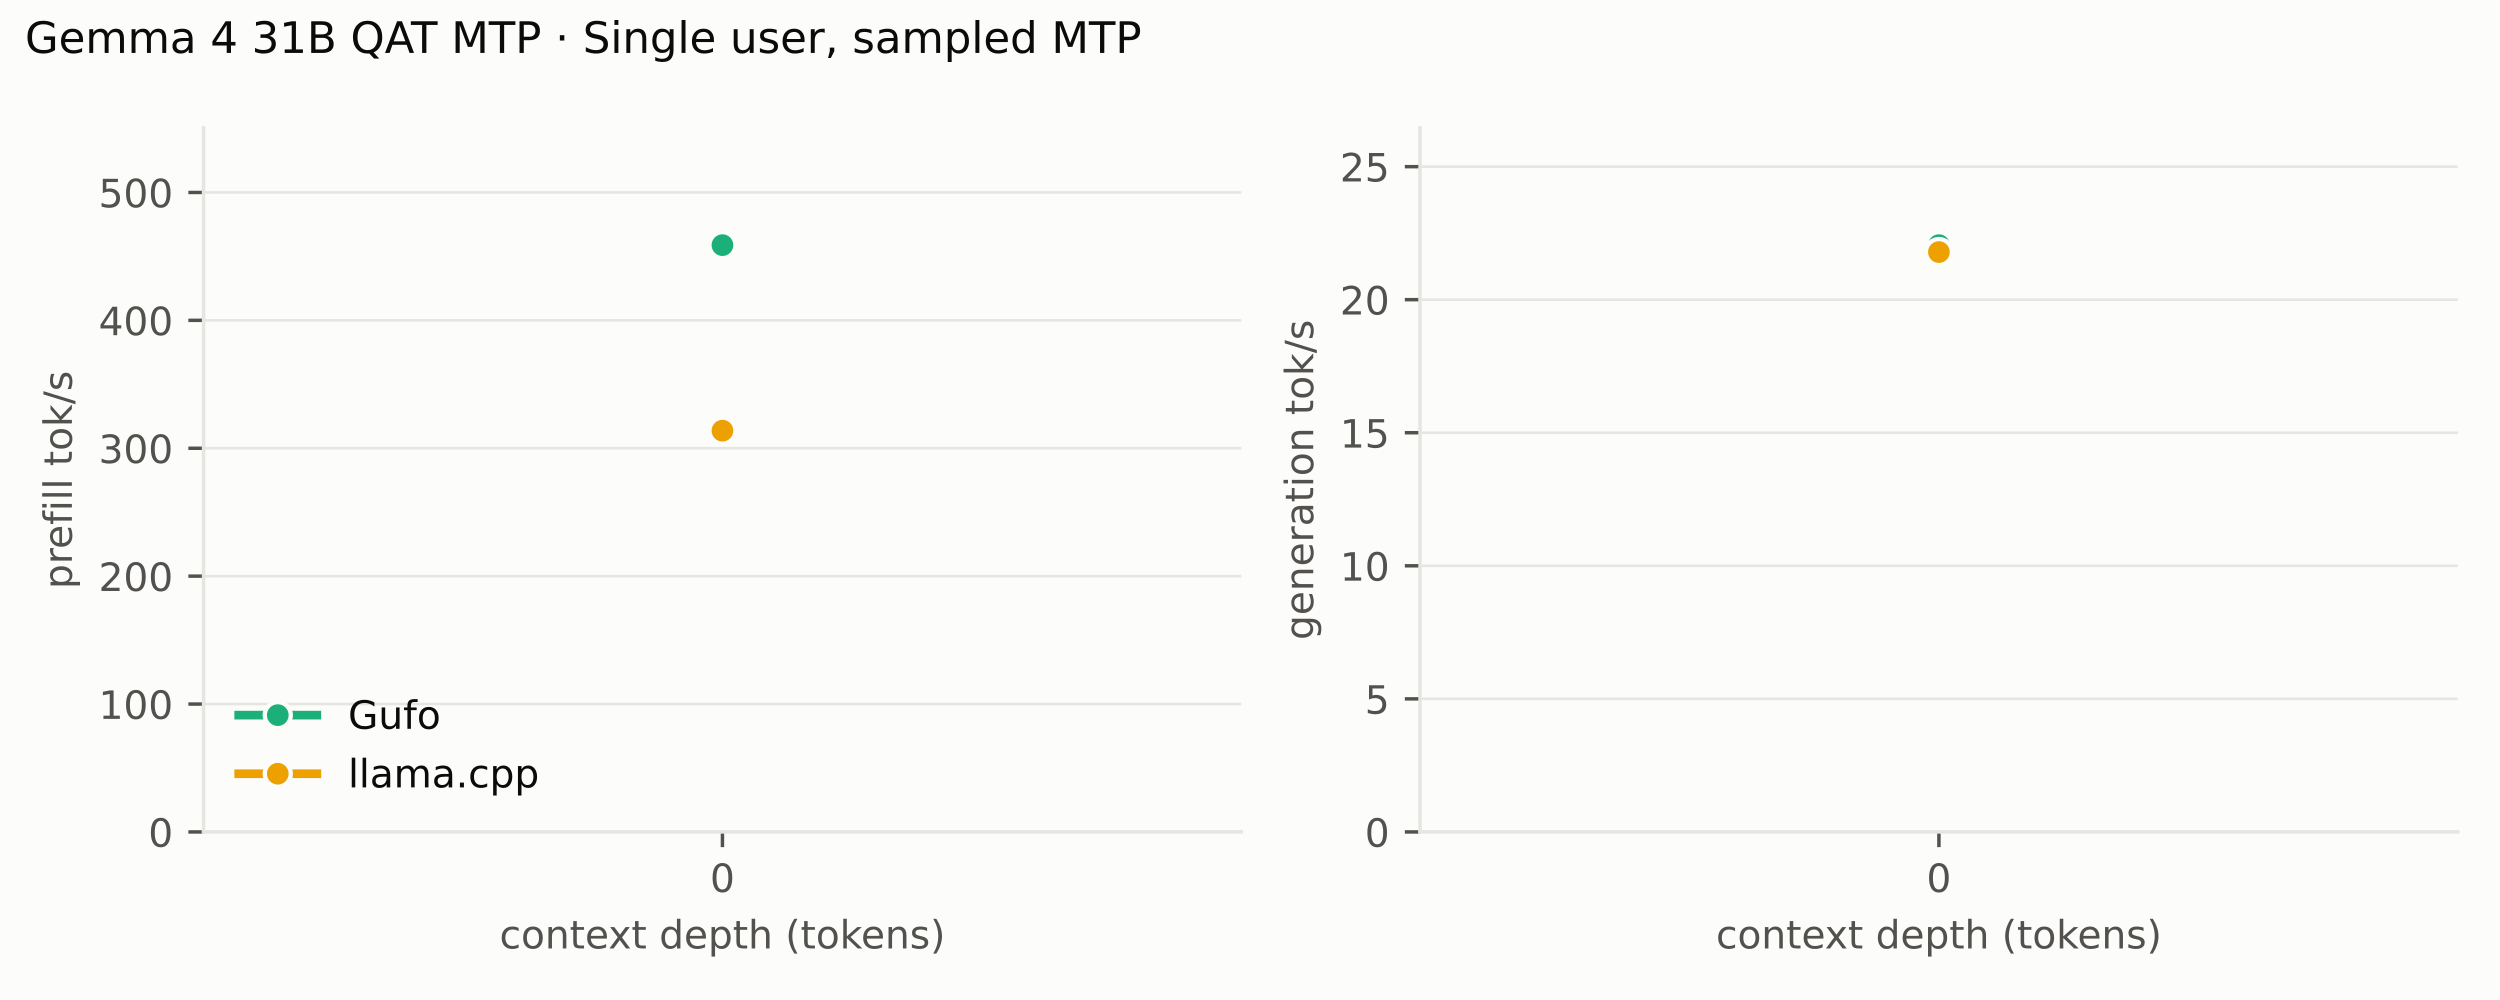
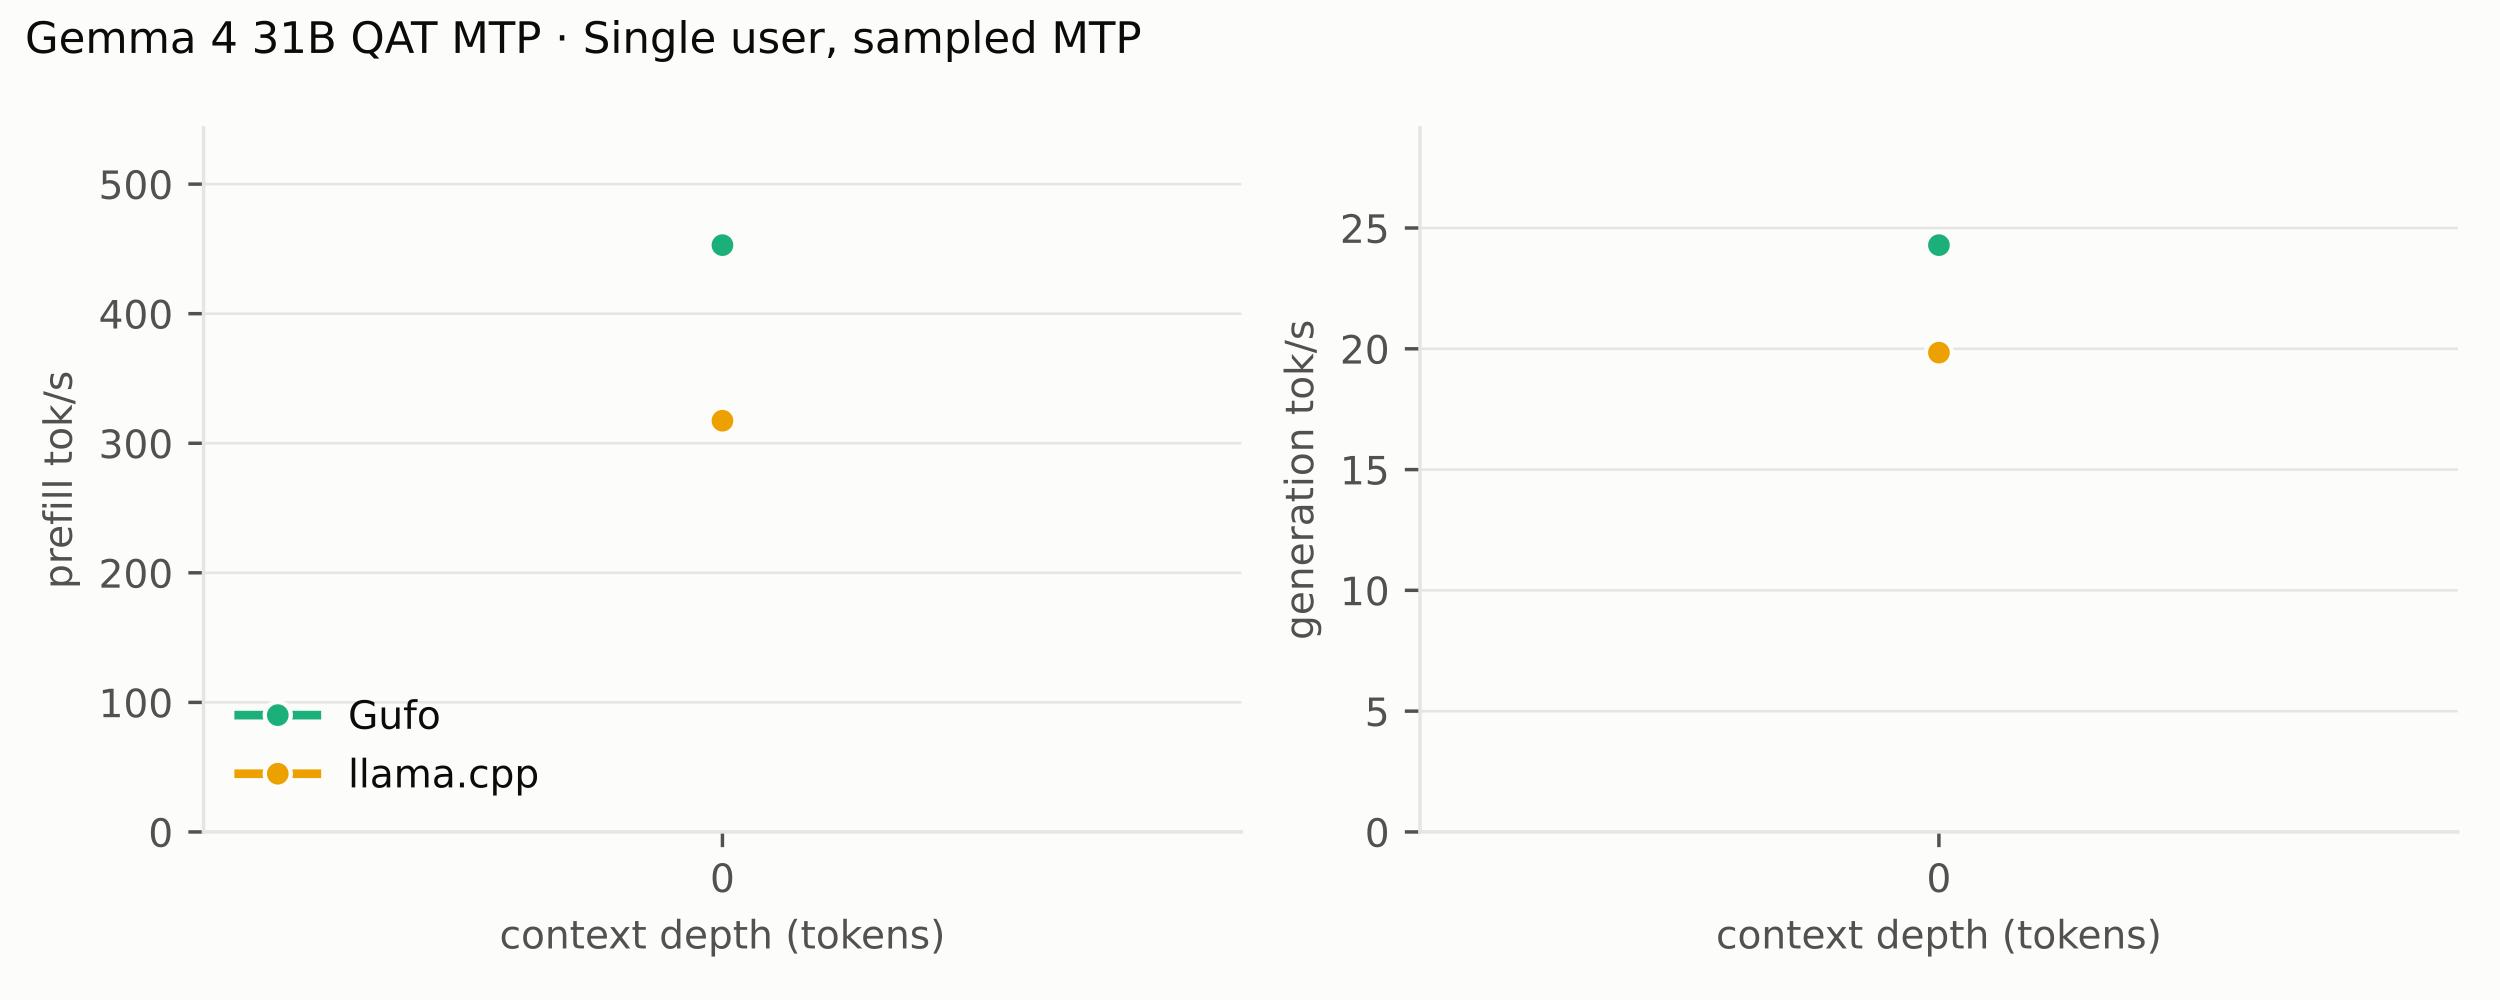
<svg xmlns="http://www.w3.org/2000/svg" xmlns:xlink="http://www.w3.org/1999/xlink" width="576pt" height="230.4pt" viewBox="0 0 576 230.4" version="1.1">
  <defs>
    <style type="text/css">*{stroke-linejoin: round; stroke-linecap: butt}</style>
  </defs>
  <g id="figure_1">
    <g id="patch_1">
      <path d="M 0 230.4 L 576 230.4 L 576 0 L 0 0 z " style="fill: #fcfcfb" />
    </g>
    <g id="axes_1">
      <g id="patch_2">
        <path d="M 46.899 191.679 L 286.003 191.679 L 286.003 29.441 L 46.899 29.441 z " style="fill: #fcfcfb" />
      </g>
      <g id="matplotlib.axis_1">
        <g id="xtick_1">
          <g id="line2d_1">
            <defs>
              <path id="m1ebf051f68" d="M 0 0 L 0 3.5 " style="stroke: #52514e; stroke-width: 0.8" />
            </defs>
            <g>
              <use xlink:href="#m1ebf051f68" x="166.451" y="191.679" style="fill: #52514e; stroke: #52514e; stroke-width: 0.8" />
            </g>
          </g>
          <g id="text_1">
            <text style="font-size: 9px; font-family: 'DejaVu Sans', 'Bitstream Vera Sans', 'Computer Modern Sans Serif', 'Lucida Grande', 'Verdana', 'Geneva', 'Lucid', 'Arial', 'Helvetica', 'Avant Garde', sans-serif; text-anchor: middle; fill: #52514e" x="166.451" y="205.517" transform="rotate(-0 166.4513 205.5172)">0</text>
          </g>
        </g>
        <g id="text_2">
          <text style="font-size: 9px; font-family: 'DejaVu Sans', 'Bitstream Vera Sans', 'Computer Modern Sans Serif', 'Lucida Grande', 'Verdana', 'Geneva', 'Lucid', 'Arial', 'Helvetica', 'Avant Garde', sans-serif; text-anchor: middle; fill: #52514e" x="166.451" y="218.518" transform="rotate(-0 166.4513 218.5179)">context depth (tokens)</text>
        </g>
      </g>
      <g id="matplotlib.axis_2">
        <g id="ytick_1">
          <g id="line2d_2">
-             <path d="M 46.899 191.679 L 286.003 191.679 " clip-path="url(#p32bf05df5f)" style="fill: none; stroke: #e6e5e1; stroke-width: 0.6; stroke-linecap: square" />
+             <path d="M 46.899 191.679 L 286.003 191.679 " clip-path="url(#pf5ccb981f5)" style="fill: none; stroke: #e6e5e1; stroke-width: 0.6; stroke-linecap: square" />
          </g>
          <g id="line2d_3">
            <defs>
              <path id="m680e5b1e24" d="M 0 0 L -3.5 0 " style="stroke: #52514e; stroke-width: 0.8" />
            </defs>
            <g>
              <use xlink:href="#m680e5b1e24" x="46.899" y="191.679" style="fill: #52514e; stroke: #52514e; stroke-width: 0.8" />
            </g>
          </g>
          <g id="text_3">
            <text style="font-size: 9px; font-family: 'DejaVu Sans', 'Bitstream Vera Sans', 'Computer Modern Sans Serif', 'Lucida Grande', 'Verdana', 'Geneva', 'Lucid', 'Arial', 'Helvetica', 'Avant Garde', sans-serif; text-anchor: end; fill: #52514e" x="39.899" y="195.098" transform="rotate(-0 39.89945 195.0982)">0</text>
          </g>
        </g>
        <g id="ytick_2">
          <g id="line2d_4">
-             <path d="M 46.899 162.211 L 286.003 162.211 " clip-path="url(#p32bf05df5f)" style="fill: none; stroke: #e6e5e1; stroke-width: 0.6; stroke-linecap: square" />
+             <path d="M 46.899 161.827 L 286.003 161.827 " clip-path="url(#pf5ccb981f5)" style="fill: none; stroke: #e6e5e1; stroke-width: 0.6; stroke-linecap: square" />
          </g>
          <g id="line2d_5">
            <g>
-               <use xlink:href="#m680e5b1e24" x="46.899" y="162.211" style="fill: #52514e; stroke: #52514e; stroke-width: 0.8" />
+               <use xlink:href="#m680e5b1e24" x="46.899" y="161.827" style="fill: #52514e; stroke: #52514e; stroke-width: 0.8" />
            </g>
          </g>
          <g id="text_4">
-             <text style="font-size: 9px; font-family: 'DejaVu Sans', 'Bitstream Vera Sans', 'Computer Modern Sans Serif', 'Lucida Grande', 'Verdana', 'Geneva', 'Lucid', 'Arial', 'Helvetica', 'Avant Garde', sans-serif; text-anchor: end; fill: #52514e" x="39.899" y="165.63" transform="rotate(-0 39.89945 165.6303)">100</text>
+             <text style="font-size: 9px; font-family: 'DejaVu Sans', 'Bitstream Vera Sans', 'Computer Modern Sans Serif', 'Lucida Grande', 'Verdana', 'Geneva', 'Lucid', 'Arial', 'Helvetica', 'Avant Garde', sans-serif; text-anchor: end; fill: #52514e" x="39.899" y="165.246" transform="rotate(-0 39.89945 165.2458)">100</text>
          </g>
        </g>
        <g id="ytick_3">
          <g id="line2d_6">
-             <path d="M 46.899 132.743 L 286.003 132.743 " clip-path="url(#p32bf05df5f)" style="fill: none; stroke: #e6e5e1; stroke-width: 0.6; stroke-linecap: square" />
+             <path d="M 46.899 131.974 L 286.003 131.974 " clip-path="url(#pf5ccb981f5)" style="fill: none; stroke: #e6e5e1; stroke-width: 0.6; stroke-linecap: square" />
          </g>
          <g id="line2d_7">
            <g>
-               <use xlink:href="#m680e5b1e24" x="46.899" y="132.743" style="fill: #52514e; stroke: #52514e; stroke-width: 0.8" />
+               <use xlink:href="#m680e5b1e24" x="46.899" y="131.974" style="fill: #52514e; stroke: #52514e; stroke-width: 0.8" />
            </g>
          </g>
          <g id="text_5">
-             <text style="font-size: 9px; font-family: 'DejaVu Sans', 'Bitstream Vera Sans', 'Computer Modern Sans Serif', 'Lucida Grande', 'Verdana', 'Geneva', 'Lucid', 'Arial', 'Helvetica', 'Avant Garde', sans-serif; text-anchor: end; fill: #52514e" x="39.899" y="136.162" transform="rotate(-0 39.89945 136.1624)">200</text>
+             <text style="font-size: 9px; font-family: 'DejaVu Sans', 'Bitstream Vera Sans', 'Computer Modern Sans Serif', 'Lucida Grande', 'Verdana', 'Geneva', 'Lucid', 'Arial', 'Helvetica', 'Avant Garde', sans-serif; text-anchor: end; fill: #52514e" x="39.899" y="135.393" transform="rotate(-0 39.89945 135.3933)">200</text>
          </g>
        </g>
        <g id="ytick_4">
          <g id="line2d_8">
-             <path d="M 46.899 103.276 L 286.003 103.276 " clip-path="url(#p32bf05df5f)" style="fill: none; stroke: #e6e5e1; stroke-width: 0.6; stroke-linecap: square" />
+             <path d="M 46.899 102.122 L 286.003 102.122 " clip-path="url(#pf5ccb981f5)" style="fill: none; stroke: #e6e5e1; stroke-width: 0.6; stroke-linecap: square" />
          </g>
          <g id="line2d_9">
            <g>
-               <use xlink:href="#m680e5b1e24" x="46.899" y="103.276" style="fill: #52514e; stroke: #52514e; stroke-width: 0.8" />
+               <use xlink:href="#m680e5b1e24" x="46.899" y="102.122" style="fill: #52514e; stroke: #52514e; stroke-width: 0.8" />
            </g>
          </g>
          <g id="text_6">
-             <text style="font-size: 9px; font-family: 'DejaVu Sans', 'Bitstream Vera Sans', 'Computer Modern Sans Serif', 'Lucida Grande', 'Verdana', 'Geneva', 'Lucid', 'Arial', 'Helvetica', 'Avant Garde', sans-serif; text-anchor: end; fill: #52514e" x="39.899" y="106.695" transform="rotate(-0 39.89945 106.6945)">300</text>
+             <text style="font-size: 9px; font-family: 'DejaVu Sans', 'Bitstream Vera Sans', 'Computer Modern Sans Serif', 'Lucida Grande', 'Verdana', 'Geneva', 'Lucid', 'Arial', 'Helvetica', 'Avant Garde', sans-serif; text-anchor: end; fill: #52514e" x="39.899" y="105.541" transform="rotate(-0 39.89945 105.5409)">300</text>
          </g>
        </g>
        <g id="ytick_5">
          <g id="line2d_10">
-             <path d="M 46.899 73.808 L 286.003 73.808 " clip-path="url(#p32bf05df5f)" style="fill: none; stroke: #e6e5e1; stroke-width: 0.6; stroke-linecap: square" />
+             <path d="M 46.899 72.269 L 286.003 72.269 " clip-path="url(#pf5ccb981f5)" style="fill: none; stroke: #e6e5e1; stroke-width: 0.6; stroke-linecap: square" />
          </g>
          <g id="line2d_11">
            <g>
-               <use xlink:href="#m680e5b1e24" x="46.899" y="73.808" style="fill: #52514e; stroke: #52514e; stroke-width: 0.8" />
+               <use xlink:href="#m680e5b1e24" x="46.899" y="72.269" style="fill: #52514e; stroke: #52514e; stroke-width: 0.8" />
            </g>
          </g>
          <g id="text_7">
-             <text style="font-size: 9px; font-family: 'DejaVu Sans', 'Bitstream Vera Sans', 'Computer Modern Sans Serif', 'Lucida Grande', 'Verdana', 'Geneva', 'Lucid', 'Arial', 'Helvetica', 'Avant Garde', sans-serif; text-anchor: end; fill: #52514e" x="39.899" y="77.227" transform="rotate(-0 39.89945 77.22661)">400</text>
+             <text style="font-size: 9px; font-family: 'DejaVu Sans', 'Bitstream Vera Sans', 'Computer Modern Sans Serif', 'Lucida Grande', 'Verdana', 'Geneva', 'Lucid', 'Arial', 'Helvetica', 'Avant Garde', sans-serif; text-anchor: end; fill: #52514e" x="39.899" y="75.688" transform="rotate(-0 39.89945 75.68844)">400</text>
          </g>
        </g>
        <g id="ytick_6">
          <g id="line2d_12">
-             <path d="M 46.899 44.34 L 286.003 44.34 " clip-path="url(#p32bf05df5f)" style="fill: none; stroke: #e6e5e1; stroke-width: 0.6; stroke-linecap: square" />
+             <path d="M 46.899 42.417 L 286.003 42.417 " clip-path="url(#pf5ccb981f5)" style="fill: none; stroke: #e6e5e1; stroke-width: 0.6; stroke-linecap: square" />
          </g>
          <g id="line2d_13">
            <g>
-               <use xlink:href="#m680e5b1e24" x="46.899" y="44.34" style="fill: #52514e; stroke: #52514e; stroke-width: 0.8" />
+               <use xlink:href="#m680e5b1e24" x="46.899" y="42.417" style="fill: #52514e; stroke: #52514e; stroke-width: 0.8" />
            </g>
          </g>
          <g id="text_8">
-             <text style="font-size: 9px; font-family: 'DejaVu Sans', 'Bitstream Vera Sans', 'Computer Modern Sans Serif', 'Lucida Grande', 'Verdana', 'Geneva', 'Lucid', 'Arial', 'Helvetica', 'Avant Garde', sans-serif; text-anchor: end; fill: #52514e" x="39.899" y="47.759" transform="rotate(-0 39.89945 47.7587)">500</text>
+             <text style="font-size: 9px; font-family: 'DejaVu Sans', 'Bitstream Vera Sans', 'Computer Modern Sans Serif', 'Lucida Grande', 'Verdana', 'Geneva', 'Lucid', 'Arial', 'Helvetica', 'Avant Garde', sans-serif; text-anchor: end; fill: #52514e" x="39.899" y="45.836" transform="rotate(-0 39.89945 45.83599)">500</text>
          </g>
        </g>
        <g id="text_9">
          <text style="font-size: 9px; font-family: 'DejaVu Sans', 'Bitstream Vera Sans', 'Computer Modern Sans Serif', 'Lucida Grande', 'Verdana', 'Geneva', 'Lucid', 'Arial', 'Helvetica', 'Avant Garde', sans-serif; text-anchor: middle; fill: #52514e" x="16.559" y="110.56" transform="rotate(-90 16.55859 110.56)">prefill tok/s</text>
        </g>
      </g>
      <g id="line2d_14">
-         <path d="M 166.451 56.481 " clip-path="url(#p32bf05df5f)" style="fill: none; stroke: #1baf7a; stroke-width: 2; stroke-linecap: square" />
+         <path d="M 166.451 56.481 " clip-path="url(#pf5ccb981f5)" style="fill: none; stroke: #1baf7a; stroke-width: 2; stroke-linecap: square" />
        <defs>
          <path id="m52f97da8ad" d="M 0 3 C 0.796 3 1.559 2.684 2.121 2.121 C 2.684 1.559 3 0.796 3 0 C 3 -0.796 2.684 -1.559 2.121 -2.121 C 1.559 -2.684 0.796 -3 0 -3 C -0.796 -3 -1.559 -2.684 -2.121 -2.121 C -2.684 -1.559 -3 -0.796 -3 0 C -3 0.796 -2.684 1.559 -2.121 2.121 C -1.559 2.684 -0.796 3 0 3 z " style="stroke: #fcfcfb" />
        </defs>
-         <g clip-path="url(#p32bf05df5f)">
+         <g clip-path="url(#pf5ccb981f5)">
          <use xlink:href="#m52f97da8ad" x="166.451" y="56.481" style="fill: #1baf7a; stroke: #fcfcfb" />
        </g>
      </g>
      <g id="line2d_15">
-         <path d="M 166.451 99.23 " clip-path="url(#p32bf05df5f)" style="fill: none; stroke: #eda100; stroke-width: 2; stroke-linecap: square" />
+         <path d="M 166.451 96.934 " clip-path="url(#pf5ccb981f5)" style="fill: none; stroke: #eda100; stroke-width: 2; stroke-linecap: square" />
        <defs>
          <path id="mb9ac056d34" d="M 0 3 C 0.796 3 1.559 2.684 2.121 2.121 C 2.684 1.559 3 0.796 3 0 C 3 -0.796 2.684 -1.559 2.121 -2.121 C 1.559 -2.684 0.796 -3 0 -3 C -0.796 -3 -1.559 -2.684 -2.121 -2.121 C -2.684 -1.559 -3 -0.796 -3 0 C -3 0.796 -2.684 1.559 -2.121 2.121 C -1.559 2.684 -0.796 3 0 3 z " style="stroke: #fcfcfb" />
        </defs>
-         <g clip-path="url(#p32bf05df5f)">
-           <use xlink:href="#mb9ac056d34" x="166.451" y="99.23" style="fill: #eda100; stroke: #fcfcfb" />
+         <g clip-path="url(#pf5ccb981f5)">
+           <use xlink:href="#mb9ac056d34" x="166.451" y="96.934" style="fill: #eda100; stroke: #fcfcfb" />
        </g>
      </g>
      <g id="patch_3">
        <path d="M 46.899 191.679 L 46.899 29.441 " style="fill: none; stroke: #e6e5e1; stroke-width: 0.8; stroke-linejoin: miter; stroke-linecap: square" />
      </g>
      <g id="patch_4">
        <path d="M 46.899 191.679 L 286.003 191.679 " style="fill: none; stroke: #e6e5e1; stroke-width: 0.8; stroke-linejoin: miter; stroke-linecap: square" />
      </g>
      <g id="legend_1">
        <g id="line2d_16">
          <path d="M 54.999 164.766 L 63.999 164.766 L 72.999 164.766 " style="fill: none; stroke: #1baf7a; stroke-width: 2; stroke-linecap: square" />
          <g>
            <use xlink:href="#m52f97da8ad" x="63.999" y="164.766" style="fill: #1baf7a; stroke: #fcfcfb" />
          </g>
        </g>
        <g id="text_10">
          <text style="font-size: 9px; font-family: 'DejaVu Sans', 'Bitstream Vera Sans', 'Computer Modern Sans Serif', 'Lucida Grande', 'Verdana', 'Geneva', 'Lucid', 'Arial', 'Helvetica', 'Avant Garde', sans-serif; text-anchor: start; fill: #0b0b0b" x="80.199" y="167.916" transform="rotate(-0 80.19945 167.9165)">Gufo</text>
        </g>
        <g id="line2d_17">
          <path d="M 54.999 178.267 L 63.999 178.267 L 72.999 178.267 " style="fill: none; stroke: #eda100; stroke-width: 2; stroke-linecap: square" />
          <g>
            <use xlink:href="#mb9ac056d34" x="63.999" y="178.267" style="fill: #eda100; stroke: #fcfcfb" />
          </g>
        </g>
        <g id="text_11">
          <text style="font-size: 9px; font-family: 'DejaVu Sans', 'Bitstream Vera Sans', 'Computer Modern Sans Serif', 'Lucida Grande', 'Verdana', 'Geneva', 'Lucid', 'Arial', 'Helvetica', 'Avant Garde', sans-serif; text-anchor: start; fill: #0b0b0b" x="80.199" y="181.417" transform="rotate(-0 80.19945 181.4172)">llama.cpp</text>
        </g>
      </g>
    </g>
    <g id="axes_2">
      <g id="patch_5">
        <path d="M 327.176 191.679 L 566.28 191.679 L 566.28 29.441 L 327.176 29.441 z " style="fill: #fcfcfb" />
      </g>
      <g id="matplotlib.axis_3">
        <g id="xtick_2">
          <g id="line2d_18">
            <g>
              <use xlink:href="#m1ebf051f68" x="446.728" y="191.679" style="fill: #52514e; stroke: #52514e; stroke-width: 0.8" />
            </g>
          </g>
          <g id="text_12">
            <text style="font-size: 9px; font-family: 'DejaVu Sans', 'Bitstream Vera Sans', 'Computer Modern Sans Serif', 'Lucida Grande', 'Verdana', 'Geneva', 'Lucid', 'Arial', 'Helvetica', 'Avant Garde', sans-serif; text-anchor: middle; fill: #52514e" x="446.728" y="205.517" transform="rotate(-0 446.7282 205.5172)">0</text>
          </g>
        </g>
        <g id="text_13">
          <text style="font-size: 9px; font-family: 'DejaVu Sans', 'Bitstream Vera Sans', 'Computer Modern Sans Serif', 'Lucida Grande', 'Verdana', 'Geneva', 'Lucid', 'Arial', 'Helvetica', 'Avant Garde', sans-serif; text-anchor: middle; fill: #52514e" x="446.728" y="218.518" transform="rotate(-0 446.7282 218.5179)">context depth (tokens)</text>
        </g>
      </g>
      <g id="matplotlib.axis_4">
        <g id="ytick_7">
          <g id="line2d_19">
-             <path d="M 327.176 191.679 L 566.28 191.679 " clip-path="url(#pb0f7239e6d)" style="fill: none; stroke: #e6e5e1; stroke-width: 0.6; stroke-linecap: square" />
+             <path d="M 327.176 191.679 L 566.28 191.679 " clip-path="url(#p8a17e1420d)" style="fill: none; stroke: #e6e5e1; stroke-width: 0.6; stroke-linecap: square" />
          </g>
          <g id="line2d_20">
            <g>
              <use xlink:href="#m680e5b1e24" x="327.176" y="191.679" style="fill: #52514e; stroke: #52514e; stroke-width: 0.8" />
            </g>
          </g>
          <g id="text_14">
            <text style="font-size: 9px; font-family: 'DejaVu Sans', 'Bitstream Vera Sans', 'Computer Modern Sans Serif', 'Lucida Grande', 'Verdana', 'Geneva', 'Lucid', 'Arial', 'Helvetica', 'Avant Garde', sans-serif; text-anchor: end; fill: #52514e" x="320.176" y="195.098" transform="rotate(-0 320.1763 195.0982)">0</text>
          </g>
        </g>
        <g id="ytick_8">
          <g id="line2d_21">
-             <path d="M 327.176 161.022 L 566.28 161.022 " clip-path="url(#pb0f7239e6d)" style="fill: none; stroke: #e6e5e1; stroke-width: 0.6; stroke-linecap: square" />
+             <path d="M 327.176 163.849 L 566.28 163.849 " clip-path="url(#p8a17e1420d)" style="fill: none; stroke: #e6e5e1; stroke-width: 0.6; stroke-linecap: square" />
          </g>
          <g id="line2d_22">
            <g>
-               <use xlink:href="#m680e5b1e24" x="327.176" y="161.022" style="fill: #52514e; stroke: #52514e; stroke-width: 0.8" />
+               <use xlink:href="#m680e5b1e24" x="327.176" y="163.849" style="fill: #52514e; stroke: #52514e; stroke-width: 0.8" />
            </g>
          </g>
          <g id="text_15">
-             <text style="font-size: 9px; font-family: 'DejaVu Sans', 'Bitstream Vera Sans', 'Computer Modern Sans Serif', 'Lucida Grande', 'Verdana', 'Geneva', 'Lucid', 'Arial', 'Helvetica', 'Avant Garde', sans-serif; text-anchor: end; fill: #52514e" x="320.176" y="164.441" transform="rotate(-0 320.1763 164.4409)">5</text>
+             <text style="font-size: 9px; font-family: 'DejaVu Sans', 'Bitstream Vera Sans', 'Computer Modern Sans Serif', 'Lucida Grande', 'Verdana', 'Geneva', 'Lucid', 'Arial', 'Helvetica', 'Avant Garde', sans-serif; text-anchor: end; fill: #52514e" x="320.176" y="167.268" transform="rotate(-0 320.1763 167.2681)">5</text>
          </g>
        </g>
        <g id="ytick_9">
          <g id="line2d_23">
-             <path d="M 327.176 130.365 L 566.28 130.365 " clip-path="url(#pb0f7239e6d)" style="fill: none; stroke: #e6e5e1; stroke-width: 0.6; stroke-linecap: square" />
+             <path d="M 327.176 136.019 L 566.28 136.019 " clip-path="url(#p8a17e1420d)" style="fill: none; stroke: #e6e5e1; stroke-width: 0.6; stroke-linecap: square" />
          </g>
          <g id="line2d_24">
            <g>
-               <use xlink:href="#m680e5b1e24" x="327.176" y="130.365" style="fill: #52514e; stroke: #52514e; stroke-width: 0.8" />
+               <use xlink:href="#m680e5b1e24" x="327.176" y="136.019" style="fill: #52514e; stroke: #52514e; stroke-width: 0.8" />
            </g>
          </g>
          <g id="text_16">
-             <text style="font-size: 9px; font-family: 'DejaVu Sans', 'Bitstream Vera Sans', 'Computer Modern Sans Serif', 'Lucida Grande', 'Verdana', 'Geneva', 'Lucid', 'Arial', 'Helvetica', 'Avant Garde', sans-serif; text-anchor: end; fill: #52514e" x="320.176" y="133.784" transform="rotate(-0 320.1763 133.7836)">10</text>
+             <text style="font-size: 9px; font-family: 'DejaVu Sans', 'Bitstream Vera Sans', 'Computer Modern Sans Serif', 'Lucida Grande', 'Verdana', 'Geneva', 'Lucid', 'Arial', 'Helvetica', 'Avant Garde', sans-serif; text-anchor: end; fill: #52514e" x="320.176" y="139.438" transform="rotate(-0 320.1763 139.438)">10</text>
          </g>
        </g>
        <g id="ytick_10">
          <g id="line2d_25">
-             <path d="M 327.176 99.707 L 566.28 99.707 " clip-path="url(#pb0f7239e6d)" style="fill: none; stroke: #e6e5e1; stroke-width: 0.6; stroke-linecap: square" />
+             <path d="M 327.176 108.189 L 566.28 108.189 " clip-path="url(#p8a17e1420d)" style="fill: none; stroke: #e6e5e1; stroke-width: 0.6; stroke-linecap: square" />
          </g>
          <g id="line2d_26">
            <g>
-               <use xlink:href="#m680e5b1e24" x="327.176" y="99.707" style="fill: #52514e; stroke: #52514e; stroke-width: 0.8" />
+               <use xlink:href="#m680e5b1e24" x="327.176" y="108.189" style="fill: #52514e; stroke: #52514e; stroke-width: 0.8" />
            </g>
          </g>
          <g id="text_17">
-             <text style="font-size: 9px; font-family: 'DejaVu Sans', 'Bitstream Vera Sans', 'Computer Modern Sans Serif', 'Lucida Grande', 'Verdana', 'Geneva', 'Lucid', 'Arial', 'Helvetica', 'Avant Garde', sans-serif; text-anchor: end; fill: #52514e" x="320.176" y="103.126" transform="rotate(-0 320.1763 103.1263)">15</text>
+             <text style="font-size: 9px; font-family: 'DejaVu Sans', 'Bitstream Vera Sans', 'Computer Modern Sans Serif', 'Lucida Grande', 'Verdana', 'Geneva', 'Lucid', 'Arial', 'Helvetica', 'Avant Garde', sans-serif; text-anchor: end; fill: #52514e" x="320.176" y="111.608" transform="rotate(-0 320.1763 111.6079)">15</text>
          </g>
        </g>
        <g id="ytick_11">
          <g id="line2d_27">
-             <path d="M 327.176 69.05 L 566.28 69.05 " clip-path="url(#pb0f7239e6d)" style="fill: none; stroke: #e6e5e1; stroke-width: 0.6; stroke-linecap: square" />
+             <path d="M 327.176 80.359 L 566.28 80.359 " clip-path="url(#p8a17e1420d)" style="fill: none; stroke: #e6e5e1; stroke-width: 0.6; stroke-linecap: square" />
          </g>
          <g id="line2d_28">
            <g>
-               <use xlink:href="#m680e5b1e24" x="327.176" y="69.05" style="fill: #52514e; stroke: #52514e; stroke-width: 0.8" />
+               <use xlink:href="#m680e5b1e24" x="327.176" y="80.359" style="fill: #52514e; stroke: #52514e; stroke-width: 0.8" />
            </g>
          </g>
          <g id="text_18">
-             <text style="font-size: 9px; font-family: 'DejaVu Sans', 'Bitstream Vera Sans', 'Computer Modern Sans Serif', 'Lucida Grande', 'Verdana', 'Geneva', 'Lucid', 'Arial', 'Helvetica', 'Avant Garde', sans-serif; text-anchor: end; fill: #52514e" x="320.176" y="72.469" transform="rotate(-0 320.1763 72.46898)">20</text>
+             <text style="font-size: 9px; font-family: 'DejaVu Sans', 'Bitstream Vera Sans', 'Computer Modern Sans Serif', 'Lucida Grande', 'Verdana', 'Geneva', 'Lucid', 'Arial', 'Helvetica', 'Avant Garde', sans-serif; text-anchor: end; fill: #52514e" x="320.176" y="83.778" transform="rotate(-0 320.1763 83.77773)">20</text>
          </g>
        </g>
        <g id="ytick_12">
          <g id="line2d_29">
-             <path d="M 327.176 38.393 L 566.28 38.393 " clip-path="url(#pb0f7239e6d)" style="fill: none; stroke: #e6e5e1; stroke-width: 0.6; stroke-linecap: square" />
+             <path d="M 327.176 52.529 L 566.28 52.529 " clip-path="url(#p8a17e1420d)" style="fill: none; stroke: #e6e5e1; stroke-width: 0.6; stroke-linecap: square" />
          </g>
          <g id="line2d_30">
            <g>
-               <use xlink:href="#m680e5b1e24" x="327.176" y="38.393" style="fill: #52514e; stroke: #52514e; stroke-width: 0.8" />
+               <use xlink:href="#m680e5b1e24" x="327.176" y="52.529" style="fill: #52514e; stroke: #52514e; stroke-width: 0.8" />
            </g>
          </g>
          <g id="text_19">
-             <text style="font-size: 9px; font-family: 'DejaVu Sans', 'Bitstream Vera Sans', 'Computer Modern Sans Serif', 'Lucida Grande', 'Verdana', 'Geneva', 'Lucid', 'Arial', 'Helvetica', 'Avant Garde', sans-serif; text-anchor: end; fill: #52514e" x="320.176" y="41.812" transform="rotate(-0 320.1763 41.81166)">25</text>
+             <text style="font-size: 9px; font-family: 'DejaVu Sans', 'Bitstream Vera Sans', 'Computer Modern Sans Serif', 'Lucida Grande', 'Verdana', 'Geneva', 'Lucid', 'Arial', 'Helvetica', 'Avant Garde', sans-serif; text-anchor: end; fill: #52514e" x="320.176" y="55.948" transform="rotate(-0 320.1763 55.9476)">25</text>
          </g>
        </g>
        <g id="text_20">
          <text style="font-size: 9px; font-family: 'DejaVu Sans', 'Bitstream Vera Sans', 'Computer Modern Sans Serif', 'Lucida Grande', 'Verdana', 'Geneva', 'Lucid', 'Arial', 'Helvetica', 'Avant Garde', sans-serif; text-anchor: middle; fill: #52514e" x="302.562" y="110.56" transform="rotate(-90 302.5617 110.56)">generation tok/s</text>
        </g>
      </g>
      <g id="line2d_31">
-         <path d="M 446.728 56.481 " clip-path="url(#pb0f7239e6d)" style="fill: none; stroke: #1baf7a; stroke-width: 2; stroke-linecap: square" />
-         <g clip-path="url(#pb0f7239e6d)">
+         <path d="M 446.728 56.481 " clip-path="url(#p8a17e1420d)" style="fill: none; stroke: #1baf7a; stroke-width: 2; stroke-linecap: square" />
+         <g clip-path="url(#p8a17e1420d)">
          <use xlink:href="#m52f97da8ad" x="446.728" y="56.481" style="fill: #1baf7a; stroke: #fcfcfb" />
        </g>
      </g>
      <g id="line2d_32">
-         <path d="M 446.728 58.075 " clip-path="url(#pb0f7239e6d)" style="fill: none; stroke: #eda100; stroke-width: 2; stroke-linecap: square" />
-         <g clip-path="url(#pb0f7239e6d)">
-           <use xlink:href="#mb9ac056d34" x="446.728" y="58.075" style="fill: #eda100; stroke: #fcfcfb" />
+         <path d="M 446.728 81.249 " clip-path="url(#p8a17e1420d)" style="fill: none; stroke: #eda100; stroke-width: 2; stroke-linecap: square" />
+         <g clip-path="url(#p8a17e1420d)">
+           <use xlink:href="#mb9ac056d34" x="446.728" y="81.249" style="fill: #eda100; stroke: #fcfcfb" />
        </g>
      </g>
      <g id="patch_6">
        <path d="M 327.176 191.679 L 327.176 29.441 " style="fill: none; stroke: #e6e5e1; stroke-width: 0.8; stroke-linejoin: miter; stroke-linecap: square" />
      </g>
      <g id="patch_7">
        <path d="M 327.176 191.679 L 566.28 191.679 " style="fill: none; stroke: #e6e5e1; stroke-width: 0.8; stroke-linejoin: miter; stroke-linecap: square" />
      </g>
    </g>
    <g id="text_21">
      <text style="font-size: 10px; font-family: 'DejaVu Sans', 'Bitstream Vera Sans', 'Computer Modern Sans Serif', 'Lucida Grande', 'Verdana', 'Geneva', 'Lucid', 'Arial', 'Helvetica', 'Avant Garde', sans-serif; text-anchor: start; fill: #0b0b0b" x="5.76" y="12.206" transform="rotate(-0 5.76 12.20644)">Gemma 4 31B QAT MTP · Single user, sampled MTP</text>
    </g>
  </g>
  <defs>
-     <clipPath id="p32bf05df5f">
+     <clipPath id="pf5ccb981f5">
      <rect x="46.899" y="29.441" width="239.104" height="162.239" />
    </clipPath>
-     <clipPath id="pb0f7239e6d">
+     <clipPath id="p8a17e1420d">
      <rect x="327.176" y="29.441" width="239.104" height="162.239" />
    </clipPath>
  </defs>
</svg>
